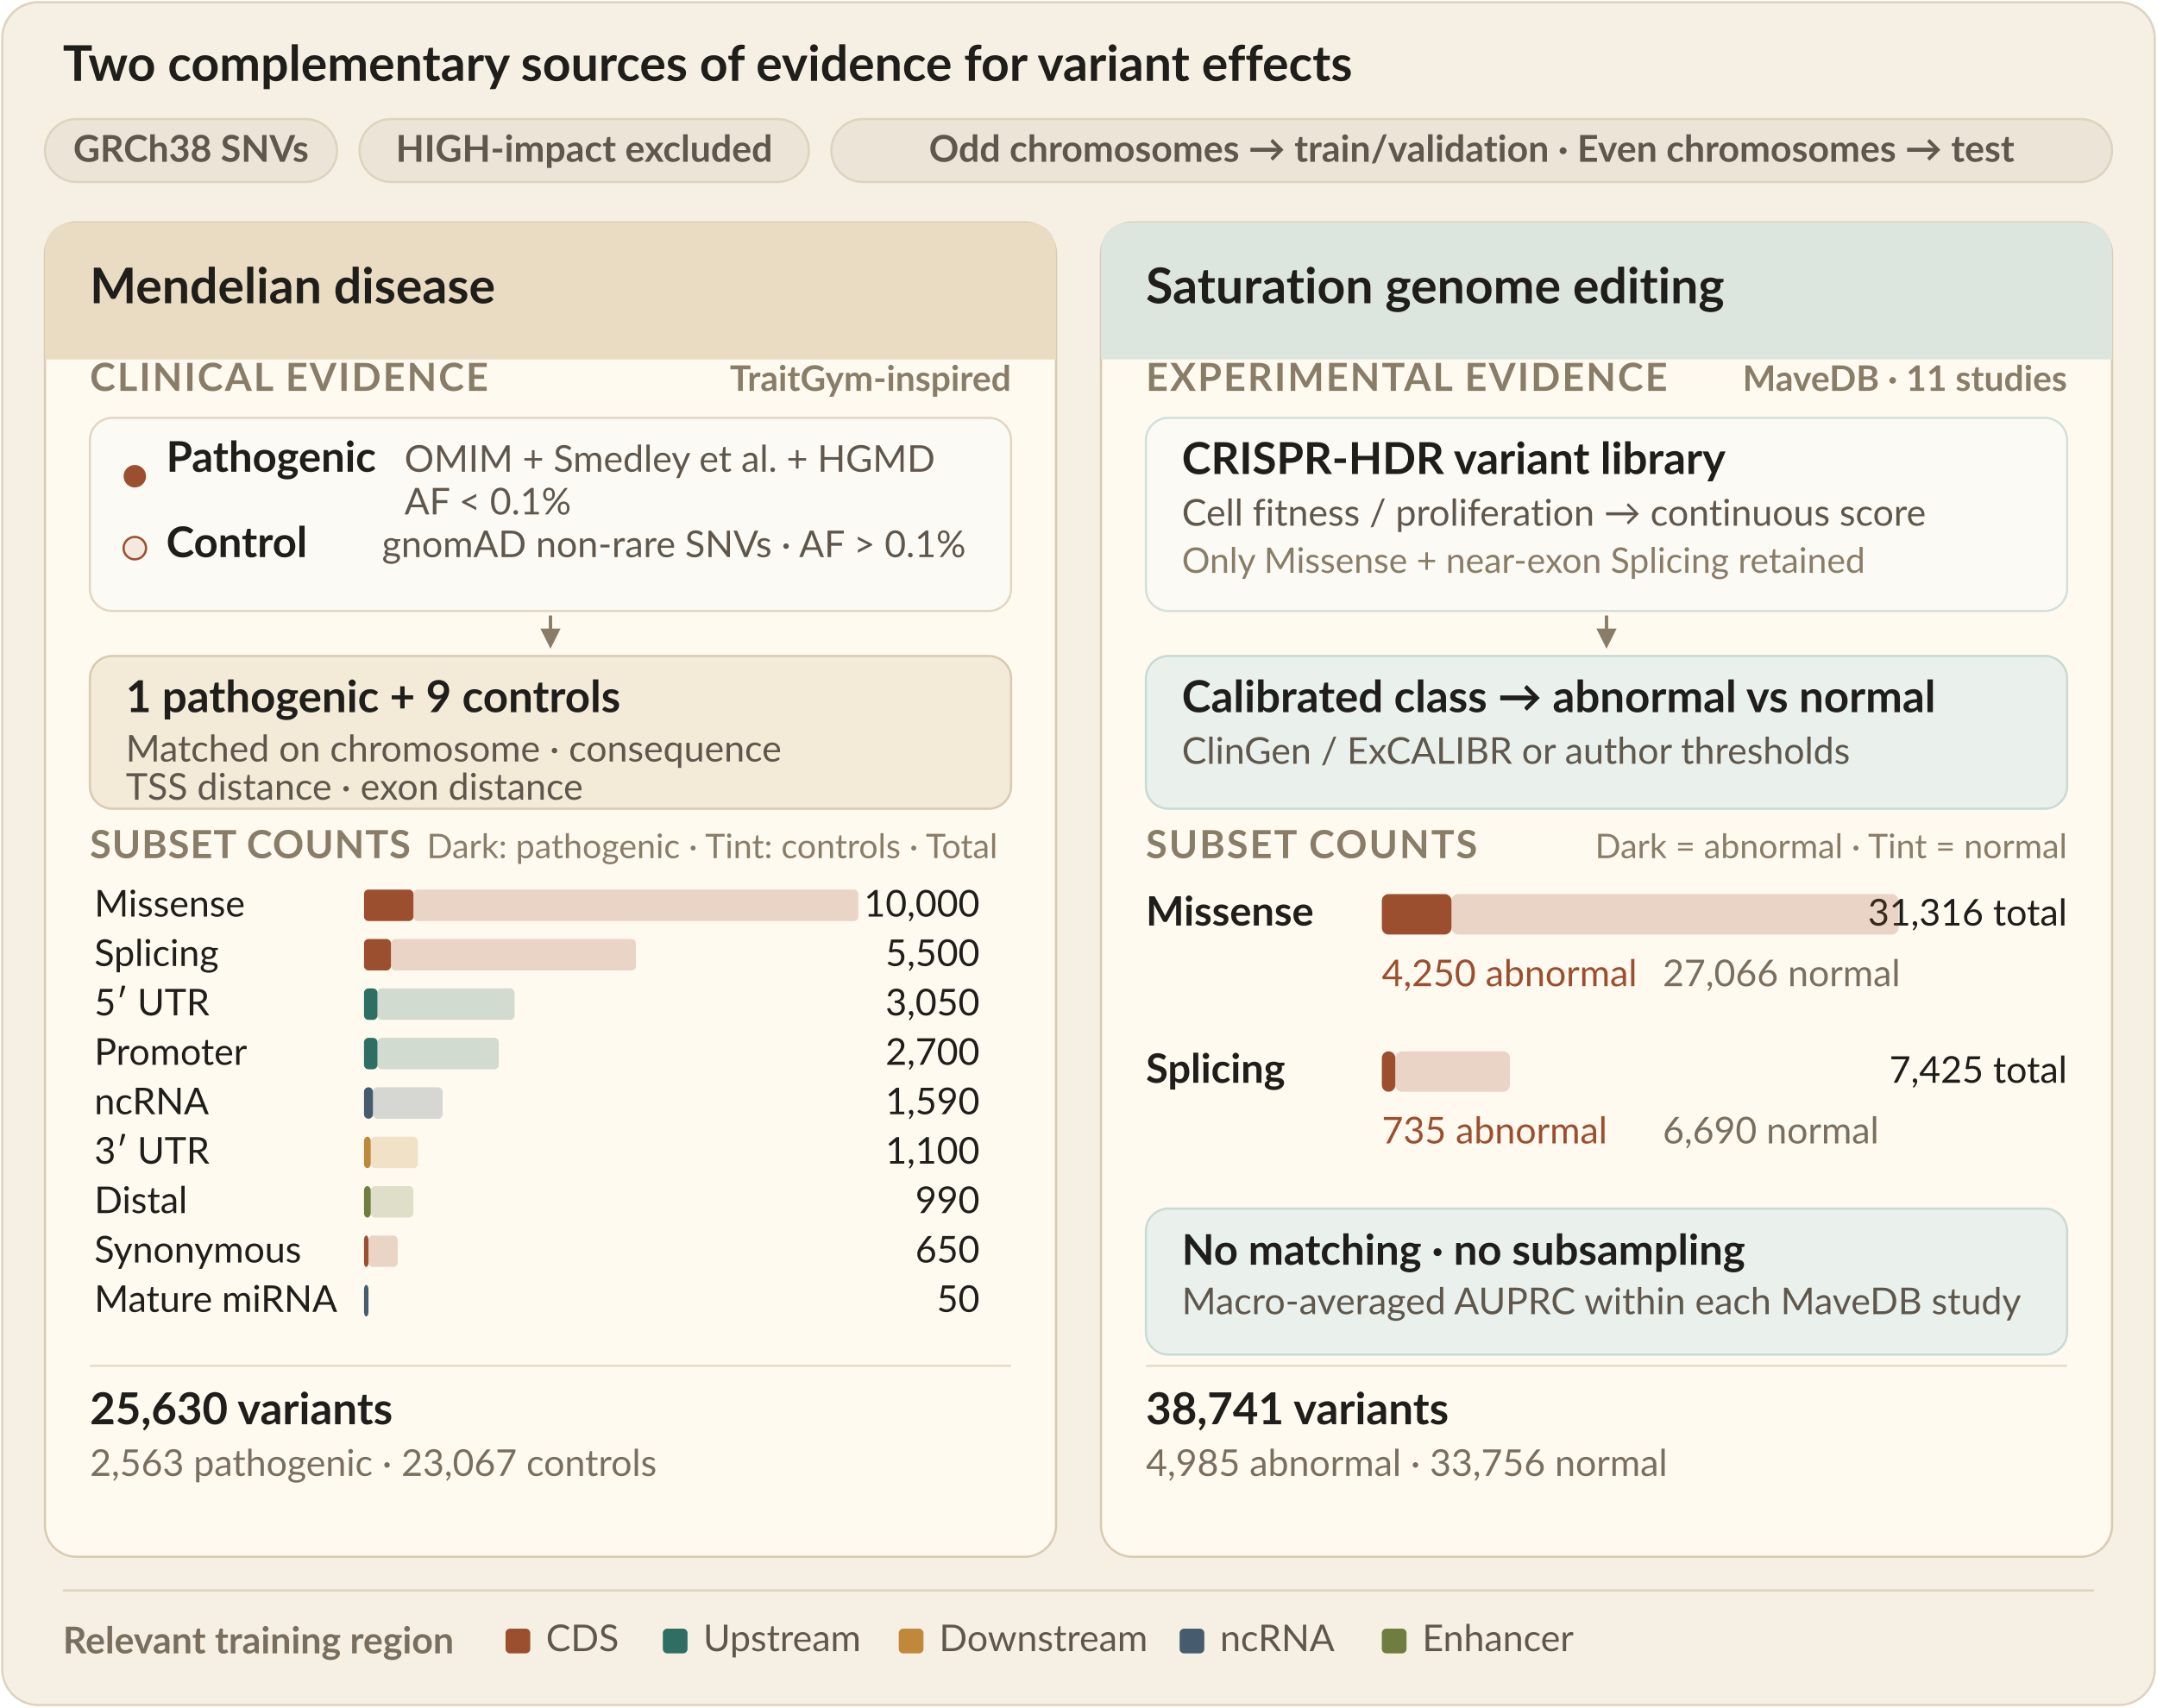
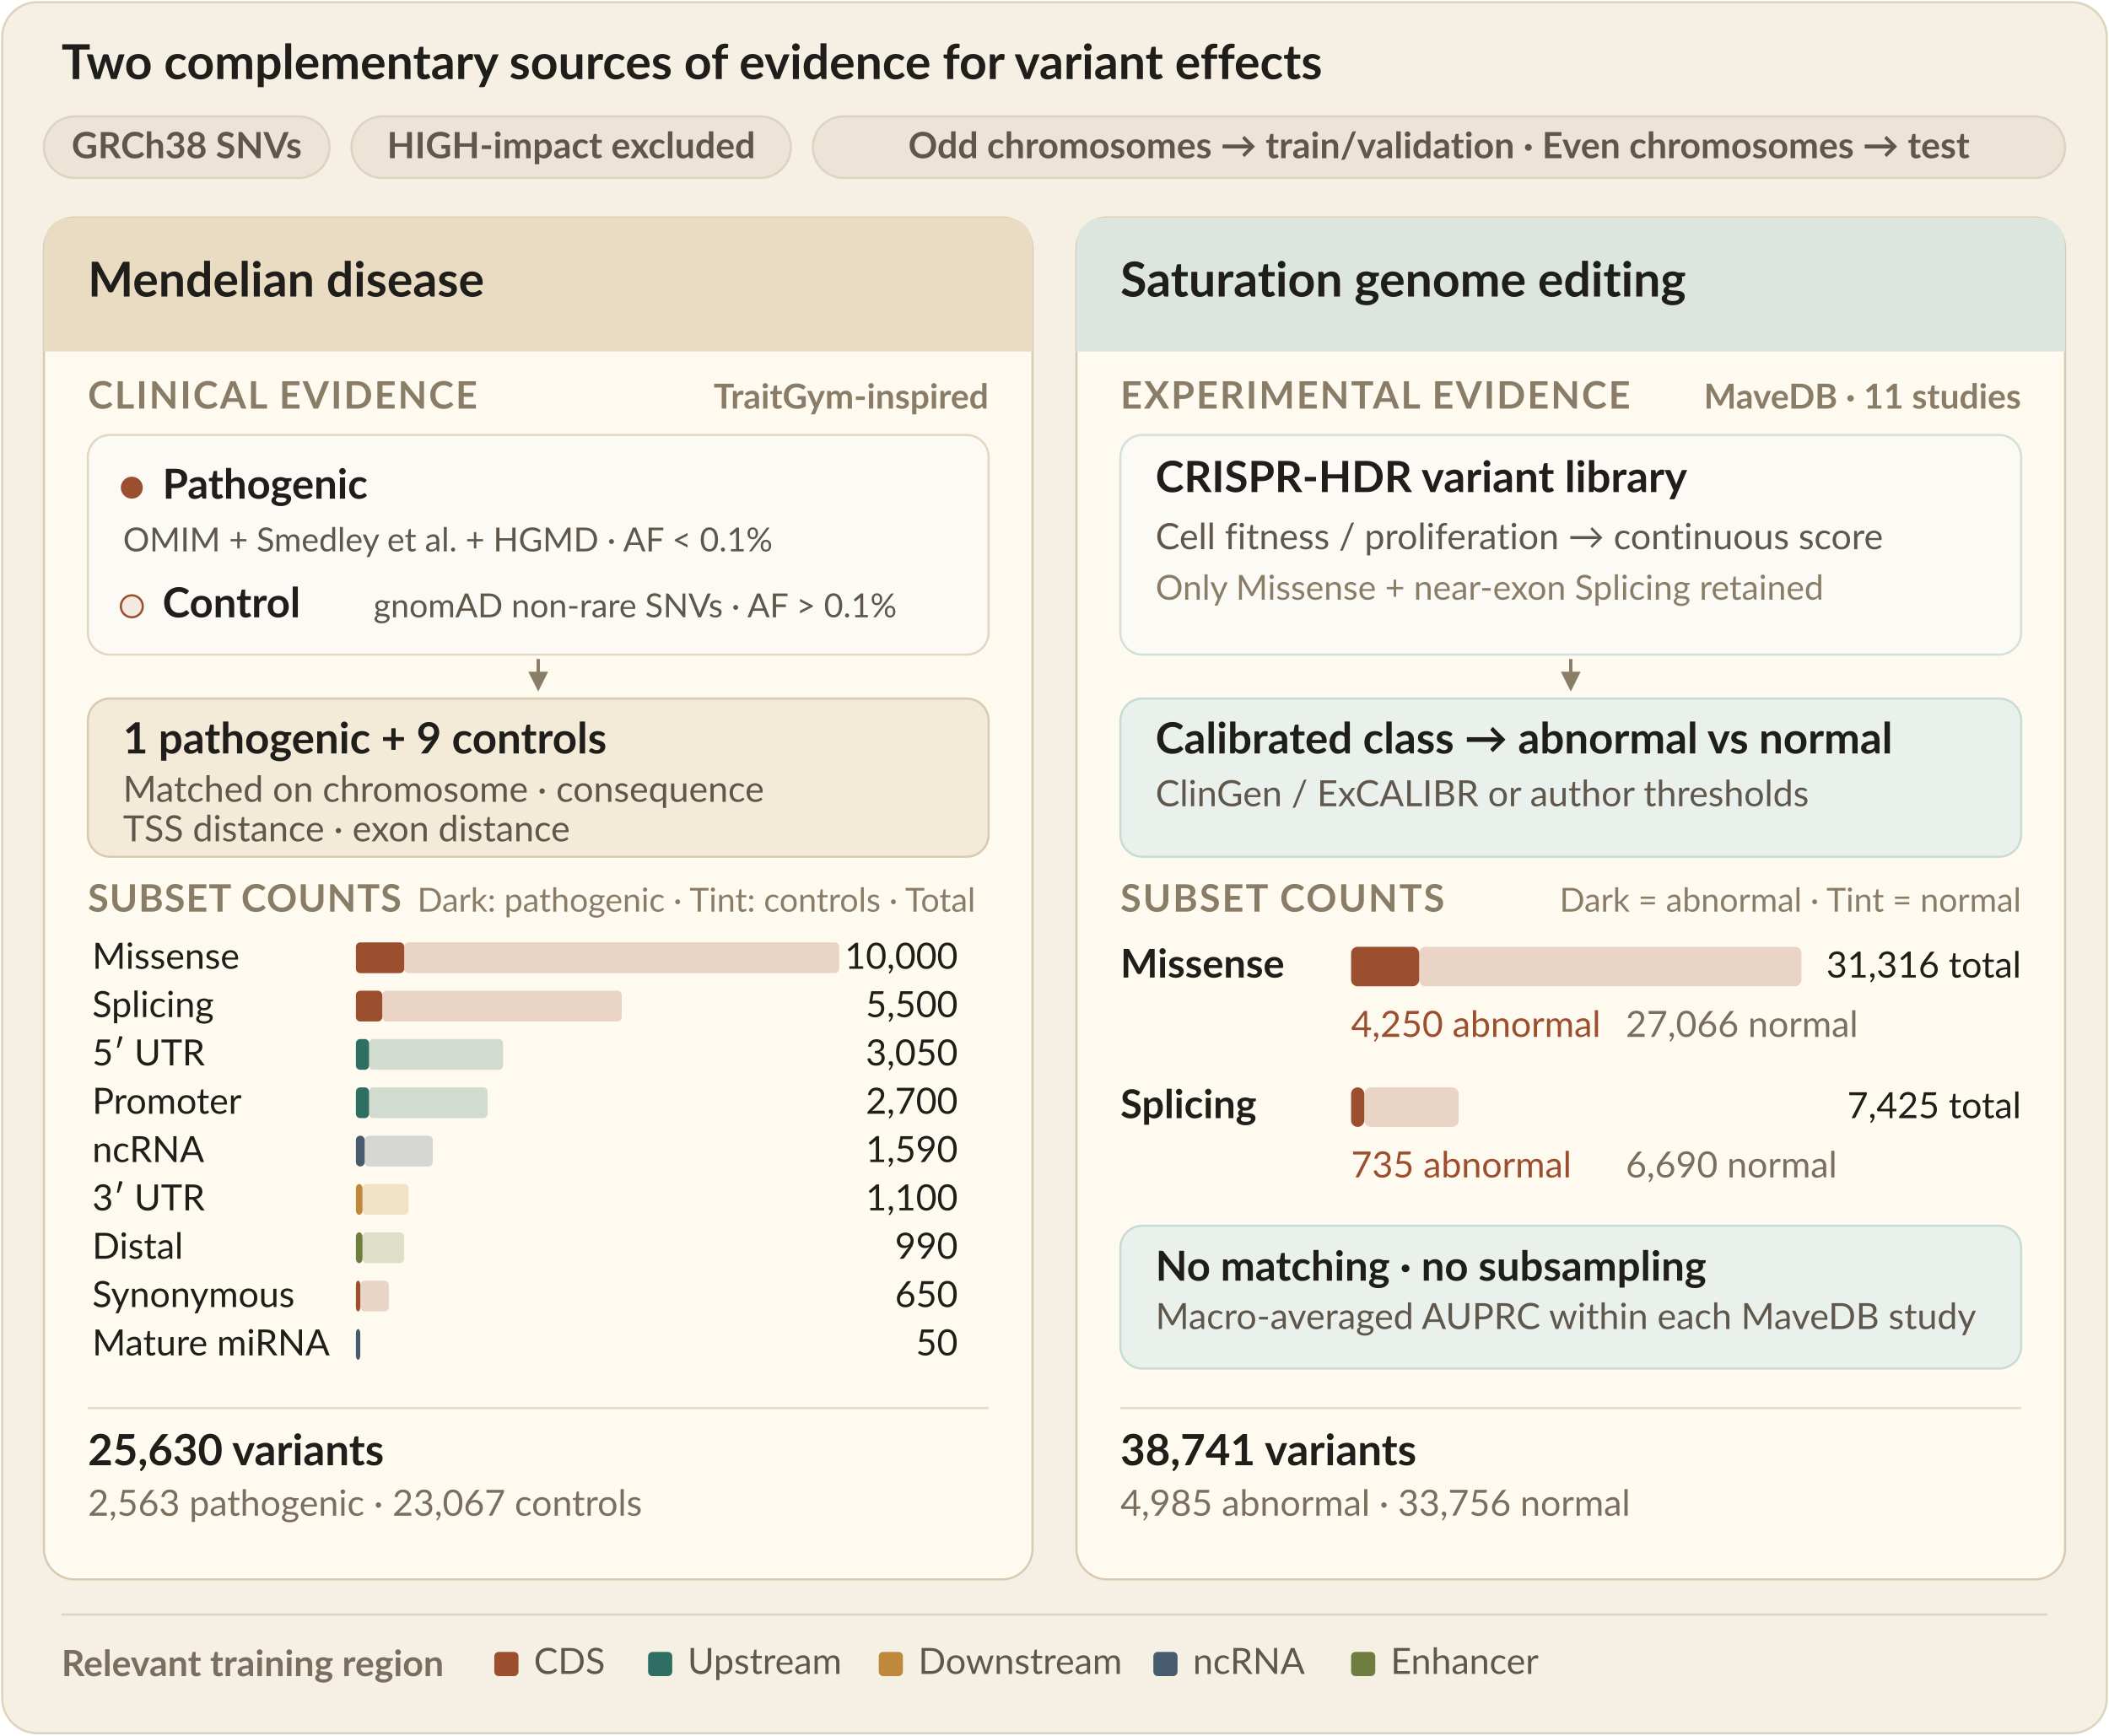
- <svg xmlns="http://www.w3.org/2000/svg" width="960" height="760" viewBox="0 0 960 760" role="img" aria-labelledby="title desc" font-family="Lato, sans-serif" data-figure-typography="lato-v1" data-figure-render-width="700">
+ <svg xmlns="http://www.w3.org/2000/svg" width="960" height="790" viewBox="0 0 960 790" role="img" aria-labelledby="title desc" font-family="Lato, sans-serif" data-figure-typography="lato-v1" data-figure-render-width="700">
  <defs>
    <marker id="arrow" viewBox="0 0 10 10" refX="8" refY="5" markerWidth="6" markerHeight="6" orient="auto-start-reverse">
      <path d="M 0 0 L 10 5 L 0 10 z" fill="#8a7d68" />
    </marker>
  </defs>
-   <rect x="1" y="1" width="958" height="758" rx="16" fill="#f6f0e4" stroke="#ddd3bf" />
+   <rect x="1" y="1" width="958" height="788" rx="16" fill="#f6f0e4" stroke="#ddd3bf" />
  <text x="28" y="36" font-size="21.943" font-weight="750" fill="#1f1e1b">Two complementary sources of evidence for variant effects</text>
  <g font-size="16.457" font-weight="650" text-anchor="middle" fill="#5f574b">
    <rect x="20" y="53" width="130" height="28" rx="14" fill="#ebe4d7" stroke="#ddd3bf" />
    <text x="85" y="72">GRCh38 SNVs</text>
    <rect x="160" y="53" width="200" height="28" rx="14" fill="#ebe4d7" stroke="#ddd3bf" />
    <text x="260" y="72">HIGH-impact excluded</text>
    <rect x="370" y="53" width="570" height="28" rx="14" fill="#ebe4d7" stroke="#ddd3bf" />
    <text x="655" y="72">Odd chromosomes → train/validation · Even chromosomes → test</text>
  </g>
-   <rect x="20" y="99" width="450" height="594" rx="14" fill="#fffaf0" stroke="#d9cbb1" />
+   <rect x="20" y="99" width="450" height="620" rx="14" fill="#fffaf0" stroke="#d9cbb1" />
  <path d="M 20 113 Q 20 99 34 99 H 456 Q 470 99 470 113 V 160 H 20 Z" fill="#eadcc2" />
  <text x="40" y="135" font-size="21.943" font-weight="750" fill="#1f1e1b">Mendelian disease</text>
-   <text x="40" y="174" font-size="17.241" font-weight="750" letter-spacing="0.8" fill="#8a7d68">CLINICAL EVIDENCE</text>
-   <text x="450" y="174" font-size="15.674" font-weight="650" text-anchor="end" fill="#8a7d68">TraitGym-inspired</text>
-   <rect x="40" y="186" width="410" height="86" rx="10" fill="#fcfaf5" stroke="#e2d7c2" />
-   <circle cx="60" cy="212" r="5" fill="#9c4f2f" />
-   <text x="74" y="210" font-size="18.808" font-weight="750" fill="#1f1e1b">Pathogenic</text>
-   <text x="180" y="210" font-size="16.457" fill="#5f574b">OMIM + Smedley et al. + HGMD</text>
-   <text x="180" y="229" font-size="16.457" fill="#5f574b">AF &lt; 0.1%</text>
-   <circle cx="60" cy="244" r="5" fill="#f4e9e1" stroke="#9c4f2f" />
-   <text x="74" y="248" font-size="18.808" font-weight="750" fill="#1f1e1b">Control</text>
-   <text x="170" y="248" font-size="16.457" fill="#5f574b">gnomAD non-rare SNVs · AF &gt; 0.1%</text>
-   <line x1="245" y1="274" x2="245" y2="287" stroke="#8a7d68" stroke-width="1.5" marker-end="url(#arrow)" />
-   <rect x="40" y="292" width="410" height="68" rx="10" fill="#f3ead8" stroke="#d9cbb1" />
-   <text x="56" y="317" font-size="19.592" font-weight="750" fill="#1f1e1b">1 pathogenic + 9 controls</text>
-   <text x="56" y="339" font-size="16.457" fill="#5f574b">Matched on chromosome · consequence</text>
-   <text x="56" y="356" font-size="16.457" fill="#5f574b">TSS distance · exon distance</text>
-   <text x="40" y="382" font-size="17.241" font-weight="750" letter-spacing="0.4" fill="#8a7d68">SUBSET COUNTS</text>
-   <text x="444" y="382" font-size="15.086" text-anchor="end" fill="#8a7d68">Dark: pathogenic · Tint: controls · Total</text>
+   <text x="40" y="186" font-size="17.241" font-weight="750" letter-spacing="0.8" fill="#8a7d68">CLINICAL EVIDENCE</text>
+   <text x="450" y="186" font-size="15.674" font-weight="650" text-anchor="end" fill="#8a7d68">TraitGym-inspired</text>
+   <rect x="40" y="198" width="410" height="100" rx="10" fill="#fcfaf5" stroke="#e2d7c2" />
+   <circle cx="60" cy="222" r="5" fill="#9c4f2f" />
+   <text x="74" y="227" font-size="18.808" font-weight="750" fill="#1f1e1b">Pathogenic</text>
+   <text x="56" y="251" font-size="15.086" fill="#5f574b">OMIM + Smedley et al. + HGMD · AF &lt; 0.1%</text>
+   <circle cx="60" cy="276" r="5" fill="#f4e9e1" stroke="#9c4f2f" />
+   <text x="74" y="281" font-size="18.808" font-weight="750" fill="#1f1e1b">Control</text>
+   <text x="170" y="281" font-size="15.086" fill="#5f574b">gnomAD non-rare SNVs · AF &gt; 0.1%</text>
+   <line x1="245" y1="300" x2="245" y2="313" stroke="#8a7d68" stroke-width="1.5" marker-end="url(#arrow)" />
+   <rect x="40" y="318" width="410" height="72" rx="10" fill="#f3ead8" stroke="#d9cbb1" />
+   <text x="56" y="343" font-size="19.592" font-weight="750" fill="#1f1e1b">1 pathogenic + 9 controls</text>
+   <text x="56" y="365" font-size="16.457" fill="#5f574b">Matched on chromosome · consequence</text>
+   <text x="56" y="383" font-size="16.457" fill="#5f574b">TSS distance · exon distance</text>
+   <text x="40" y="415" font-size="17.241" font-weight="750" letter-spacing="0.4" fill="#8a7d68">SUBSET COUNTS</text>
+   <text x="444" y="415" font-size="15.086" text-anchor="end" fill="#8a7d68">Dark: pathogenic · Tint: controls · Total</text>
  <g font-size="16.457" fill="#1f1e1b">
-     <text x="42" y="408">Missense</text>
-     <rect x="162" y="396" width="22" height="14" rx="2" fill="#9c4f2f" />
-     <rect x="184" y="396" width="198" height="14" rx="2" fill="#9c4f2f" fill-opacity="0.22" />
-     <text x="436" y="408" text-anchor="end">10,000</text>
-     <text x="42" y="430">Splicing</text>
-     <rect x="162" y="418" width="12" height="14" rx="2" fill="#9c4f2f" />
-     <rect x="174" y="418" width="109" height="14" rx="2" fill="#9c4f2f" fill-opacity="0.22" />
-     <text x="436" y="430" text-anchor="end">5,500</text>
-     <text x="42" y="452">5′ UTR</text>
-     <rect x="162" y="440" width="6" height="14" rx="2" fill="#2f6f63" />
-     <rect x="168" y="440" width="61" height="14" rx="2" fill="#2f6f63" fill-opacity="0.22" />
-     <text x="436" y="452" text-anchor="end">3,050</text>
-     <text x="42" y="474">Promoter</text>
-     <rect x="162" y="462" width="6" height="14" rx="2" fill="#2f6f63" />
-     <rect x="168" y="462" width="54" height="14" rx="2" fill="#2f6f63" fill-opacity="0.22" />
-     <text x="436" y="474" text-anchor="end">2,700</text>
-     <text x="42" y="496">ncRNA</text>
-     <rect x="162" y="484" width="4" height="14" rx="2" fill="#465c6e" />
-     <rect x="166" y="484" width="31" height="14" rx="2" fill="#465c6e" fill-opacity="0.22" />
-     <text x="436" y="496" text-anchor="end">1,590</text>
-     <text x="42" y="518">3′ UTR</text>
-     <rect x="162" y="506" width="3" height="14" rx="2" fill="#c0883a" />
-     <rect x="165" y="506" width="21" height="14" rx="2" fill="#c0883a" fill-opacity="0.22" />
-     <text x="436" y="518" text-anchor="end">1,100</text>
-     <text x="42" y="540">Distal</text>
-     <rect x="162" y="528" width="3" height="14" rx="2" fill="#6f7d3f" />
-     <rect x="165" y="528" width="19" height="14" rx="2" fill="#6f7d3f" fill-opacity="0.22" />
-     <text x="436" y="540" text-anchor="end">990</text>
-     <text x="42" y="562">Synonymous</text>
-     <rect x="162" y="550" width="2" height="14" rx="2" fill="#9c4f2f" />
-     <rect x="164" y="550" width="13" height="14" rx="2" fill="#9c4f2f" fill-opacity="0.22" />
-     <text x="436" y="562" text-anchor="end">650</text>
-     <text x="42" y="584">Mature miRNA</text>
-     <rect x="162" y="572" width="2" height="14" rx="2" fill="#465c6e" />
-     <text x="436" y="584" text-anchor="end">50</text>
+     <text x="42" y="441">Missense</text>
+     <rect x="162" y="429" width="22" height="14" rx="2" fill="#9c4f2f" />
+     <rect x="184" y="429" width="198" height="14" rx="2" fill="#9c4f2f" fill-opacity="0.22" />
+     <text x="436" y="441" text-anchor="end">10,000</text>
+     <text x="42" y="463">Splicing</text>
+     <rect x="162" y="451" width="12" height="14" rx="2" fill="#9c4f2f" />
+     <rect x="174" y="451" width="109" height="14" rx="2" fill="#9c4f2f" fill-opacity="0.22" />
+     <text x="436" y="463" text-anchor="end">5,500</text>
+     <text x="42" y="485">5′ UTR</text>
+     <rect x="162" y="473" width="6" height="14" rx="2" fill="#2f6f63" />
+     <rect x="168" y="473" width="61" height="14" rx="2" fill="#2f6f63" fill-opacity="0.22" />
+     <text x="436" y="485" text-anchor="end">3,050</text>
+     <text x="42" y="507">Promoter</text>
+     <rect x="162" y="495" width="6" height="14" rx="2" fill="#2f6f63" />
+     <rect x="168" y="495" width="54" height="14" rx="2" fill="#2f6f63" fill-opacity="0.22" />
+     <text x="436" y="507" text-anchor="end">2,700</text>
+     <text x="42" y="529">ncRNA</text>
+     <rect x="162" y="517" width="4" height="14" rx="2" fill="#465c6e" />
+     <rect x="166" y="517" width="31" height="14" rx="2" fill="#465c6e" fill-opacity="0.22" />
+     <text x="436" y="529" text-anchor="end">1,590</text>
+     <text x="42" y="551">3′ UTR</text>
+     <rect x="162" y="539" width="3" height="14" rx="2" fill="#c0883a" />
+     <rect x="165" y="539" width="21" height="14" rx="2" fill="#c0883a" fill-opacity="0.22" />
+     <text x="436" y="551" text-anchor="end">1,100</text>
+     <text x="42" y="573">Distal</text>
+     <rect x="162" y="561" width="3" height="14" rx="2" fill="#6f7d3f" />
+     <rect x="165" y="561" width="19" height="14" rx="2" fill="#6f7d3f" fill-opacity="0.22" />
+     <text x="436" y="573" text-anchor="end">990</text>
+     <text x="42" y="595">Synonymous</text>
+     <rect x="162" y="583" width="2" height="14" rx="2" fill="#9c4f2f" />
+     <rect x="164" y="583" width="13" height="14" rx="2" fill="#9c4f2f" fill-opacity="0.22" />
+     <text x="436" y="595" text-anchor="end">650</text>
+     <text x="42" y="617">Mature miRNA</text>
+     <rect x="162" y="605" width="2" height="14" rx="2" fill="#465c6e" />
+     <text x="436" y="617" text-anchor="end">50</text>
  </g>
-   <line x1="40" y1="608" x2="450" y2="608" stroke="#e6dcc6" />
-   <text x="40" y="634" font-size="19.592" font-weight="750" fill="#1f1e1b">25,630 variants</text>
-   <text x="40" y="657" font-size="16.457" fill="#7a6f5f">2,563 pathogenic · 23,067 controls</text>
-   <rect x="490" y="99" width="450" height="594" rx="14" fill="#fffaf0" stroke="#d9cbb1" />
+   <line x1="40" y1="641" x2="450" y2="641" stroke="#e6dcc6" />
+   <text x="40" y="667" font-size="19.592" font-weight="750" fill="#1f1e1b">25,630 variants</text>
+   <text x="40" y="690" font-size="16.457" fill="#7a6f5f">2,563 pathogenic · 23,067 controls</text>
+   <rect x="490" y="99" width="450" height="620" rx="14" fill="#fffaf0" stroke="#d9cbb1" />
  <path d="M 490 113 Q 490 99 504 99 H 926 Q 940 99 940 113 V 160 H 490 Z" fill="#dce6df" />
  <text x="510" y="135" font-size="21.943" font-weight="750" fill="#1f1e1b">Saturation genome editing</text>
-   <text x="510" y="174" font-size="17.241" font-weight="750" letter-spacing="0.8" fill="#8a7d68">EXPERIMENTAL EVIDENCE</text>
-   <text x="920" y="174" font-size="15.674" font-weight="650" text-anchor="end" fill="#8a7d68">MaveDB · 11 studies</text>
-   <rect x="510" y="186" width="410" height="86" rx="10" fill="#fcfaf5" stroke="#d4e0db" />
-   <text x="526" y="211" font-size="19.592" font-weight="750" fill="#1f1e1b">CRISPR-HDR variant library</text>
-   <text x="526" y="234" font-size="16.457" fill="#5f574b">Cell fitness / proliferation → continuous score</text>
-   <text x="526" y="255" font-size="15.674" fill="#8a7d68">Only Missense + near-exon Splicing retained</text>
-   <line x1="715" y1="274" x2="715" y2="287" stroke="#8a7d68" stroke-width="1.5" marker-end="url(#arrow)" />
-   <rect x="510" y="292" width="410" height="68" rx="10" fill="#eaf1ed" stroke="#c8dbd4" />
-   <text x="526" y="317" font-size="19.592" font-weight="750" fill="#1f1e1b">Calibrated class → abnormal vs normal</text>
-   <text x="526" y="340" font-size="16.457" fill="#5f574b">ClinGen / ExCALIBR or author thresholds</text>
-   <text x="510" y="382" font-size="17.241" font-weight="750" letter-spacing="0.8" fill="#8a7d68">SUBSET COUNTS</text>
-   <text x="920" y="382" font-size="15.086" text-anchor="end" fill="#8a7d68">Dark = abnormal · Tint = normal</text>
-   <text x="510" y="412" font-size="18.025" font-weight="750" fill="#1f1e1b">Missense</text>
-   <text x="920" y="412" font-size="16.457" text-anchor="end" fill="#1f1e1b">31,316 total</text>
-   <rect x="615" y="398" width="31" height="18" rx="3" fill="#9c4f2f" />
-   <rect x="646" y="398" width="199" height="18" rx="3" fill="#9c4f2f" fill-opacity="0.22" />
-   <text x="615" y="439" font-size="16.457" fill="#9c4f2f">4,250 abnormal</text>
-   <text x="740" y="439" font-size="16.457" fill="#7a6f5f">27,066 normal</text>
-   <text x="510" y="482" font-size="18.025" font-weight="750" fill="#1f1e1b">Splicing</text>
-   <text x="920" y="482" font-size="16.457" text-anchor="end" fill="#1f1e1b">7,425 total</text>
-   <rect x="615" y="468" width="6" height="18" rx="3" fill="#9c4f2f" />
-   <rect x="621" y="468" width="51" height="18" rx="3" fill="#9c4f2f" fill-opacity="0.22" />
-   <text x="615" y="509" font-size="16.457" fill="#9c4f2f">735 abnormal</text>
-   <text x="740" y="509" font-size="16.457" fill="#7a6f5f">6,690 normal</text>
-   <rect x="510" y="538" width="410" height="65" rx="10" fill="#eaf1ed" stroke="#c8dbd4" />
-   <text x="526" y="563" font-size="18.808" font-weight="750" fill="#1f1e1b">No matching · no subsampling</text>
-   <text x="526" y="585" font-size="16.457" fill="#5f574b">Macro-averaged AUPRC within each MaveDB study</text>
-   <line x1="510" y1="608" x2="920" y2="608" stroke="#e6dcc6" />
-   <text x="510" y="634" font-size="19.592" font-weight="750" fill="#1f1e1b">38,741 variants</text>
-   <text x="510" y="657" font-size="16.457" fill="#7a6f5f">4,985 abnormal · 33,756 normal</text>
-   <line x1="28" y1="708" x2="932" y2="708" stroke="#ddd3bf" />
-   <text x="28" y="736" font-size="16.457" font-weight="750" fill="#7a6f5f">Relevant training region</text>
+   <text x="510" y="186" font-size="17.241" font-weight="750" letter-spacing="0.8" fill="#8a7d68">EXPERIMENTAL EVIDENCE</text>
+   <text x="920" y="186" font-size="15.674" font-weight="650" text-anchor="end" fill="#8a7d68">MaveDB · 11 studies</text>
+   <rect x="510" y="198" width="410" height="100" rx="10" fill="#fcfaf5" stroke="#d4e0db" />
+   <text x="526" y="224" font-size="19.592" font-weight="750" fill="#1f1e1b">CRISPR-HDR variant library</text>
+   <text x="526" y="250" font-size="16.457" fill="#5f574b">Cell fitness / proliferation → continuous score</text>
+   <text x="526" y="273" font-size="15.674" fill="#8a7d68">Only Missense + near-exon Splicing retained</text>
+   <line x1="715" y1="300" x2="715" y2="313" stroke="#8a7d68" stroke-width="1.5" marker-end="url(#arrow)" />
+   <rect x="510" y="318" width="410" height="72" rx="10" fill="#eaf1ed" stroke="#c8dbd4" />
+   <text x="526" y="343" font-size="19.592" font-weight="750" fill="#1f1e1b">Calibrated class → abnormal vs normal</text>
+   <text x="526" y="367" font-size="16.457" fill="#5f574b">ClinGen / ExCALIBR or author thresholds</text>
+   <text x="510" y="415" font-size="17.241" font-weight="750" letter-spacing="0.8" fill="#8a7d68">SUBSET COUNTS</text>
+   <text x="920" y="415" font-size="15.086" text-anchor="end" fill="#8a7d68">Dark = abnormal · Tint = normal</text>
+   <text x="510" y="445" font-size="18.025" font-weight="750" fill="#1f1e1b">Missense</text>
+   <text x="920" y="445" font-size="16.457" text-anchor="end" fill="#1f1e1b">31,316 total</text>
+   <rect x="615" y="431" width="31" height="18" rx="3" fill="#9c4f2f" />
+   <rect x="646" y="431" width="174" height="18" rx="3" fill="#9c4f2f" fill-opacity="0.22" />
+   <text x="615" y="472" font-size="16.457" fill="#9c4f2f">4,250 abnormal</text>
+   <text x="740" y="472" font-size="16.457" fill="#7a6f5f">27,066 normal</text>
+   <text x="510" y="509" font-size="18.025" font-weight="750" fill="#1f1e1b">Splicing</text>
+   <text x="920" y="509" font-size="16.457" text-anchor="end" fill="#1f1e1b">7,425 total</text>
+   <rect x="615" y="495" width="6" height="18" rx="3" fill="#9c4f2f" />
+   <rect x="621" y="495" width="43" height="18" rx="3" fill="#9c4f2f" fill-opacity="0.22" />
+   <text x="615" y="536" font-size="16.457" fill="#9c4f2f">735 abnormal</text>
+   <text x="740" y="536" font-size="16.457" fill="#7a6f5f">6,690 normal</text>
+   <rect x="510" y="558" width="410" height="65" rx="10" fill="#eaf1ed" stroke="#c8dbd4" />
+   <text x="526" y="583" font-size="18.808" font-weight="750" fill="#1f1e1b">No matching · no subsampling</text>
+   <text x="526" y="605" font-size="16.457" fill="#5f574b">Macro-averaged AUPRC within each MaveDB study</text>
+   <line x1="510" y1="641" x2="920" y2="641" stroke="#e6dcc6" />
+   <text x="510" y="667" font-size="19.592" font-weight="750" fill="#1f1e1b">38,741 variants</text>
+   <text x="510" y="690" font-size="16.457" fill="#7a6f5f">4,985 abnormal · 33,756 normal</text>
+   <line x1="28" y1="735" x2="932" y2="735" stroke="#ddd3bf" />
+   <text x="28" y="763" font-size="16.457" font-weight="750" fill="#7a6f5f">Relevant training region</text>
  <g font-size="16.457" fill="#5f574b">
-     <rect x="225" y="725" width="11" height="11" rx="2" fill="#9c4f2f" />
-     <text x="243" y="735">CDS</text>
-     <rect x="295" y="725" width="11" height="11" rx="2" fill="#2f6f63" />
-     <text x="313" y="735">Upstream</text>
-     <rect x="400" y="725" width="11" height="11" rx="2" fill="#c0883a" />
-     <text x="418" y="735">Downstream</text>
-     <rect x="525" y="725" width="11" height="11" rx="2" fill="#465c6e" />
-     <text x="543" y="735">ncRNA</text>
-     <rect x="615" y="725" width="11" height="11" rx="2" fill="#6f7d3f" />
-     <text x="633" y="735">Enhancer</text>
+     <rect x="225" y="752" width="11" height="11" rx="2" fill="#9c4f2f" />
+     <text x="243" y="762">CDS</text>
+     <rect x="295" y="752" width="11" height="11" rx="2" fill="#2f6f63" />
+     <text x="313" y="762">Upstream</text>
+     <rect x="400" y="752" width="11" height="11" rx="2" fill="#c0883a" />
+     <text x="418" y="762">Downstream</text>
+     <rect x="525" y="752" width="11" height="11" rx="2" fill="#465c6e" />
+     <text x="543" y="762">ncRNA</text>
+     <rect x="615" y="752" width="11" height="11" rx="2" fill="#6f7d3f" />
+     <text x="633" y="762">Enhancer</text>
  </g>
</svg>
